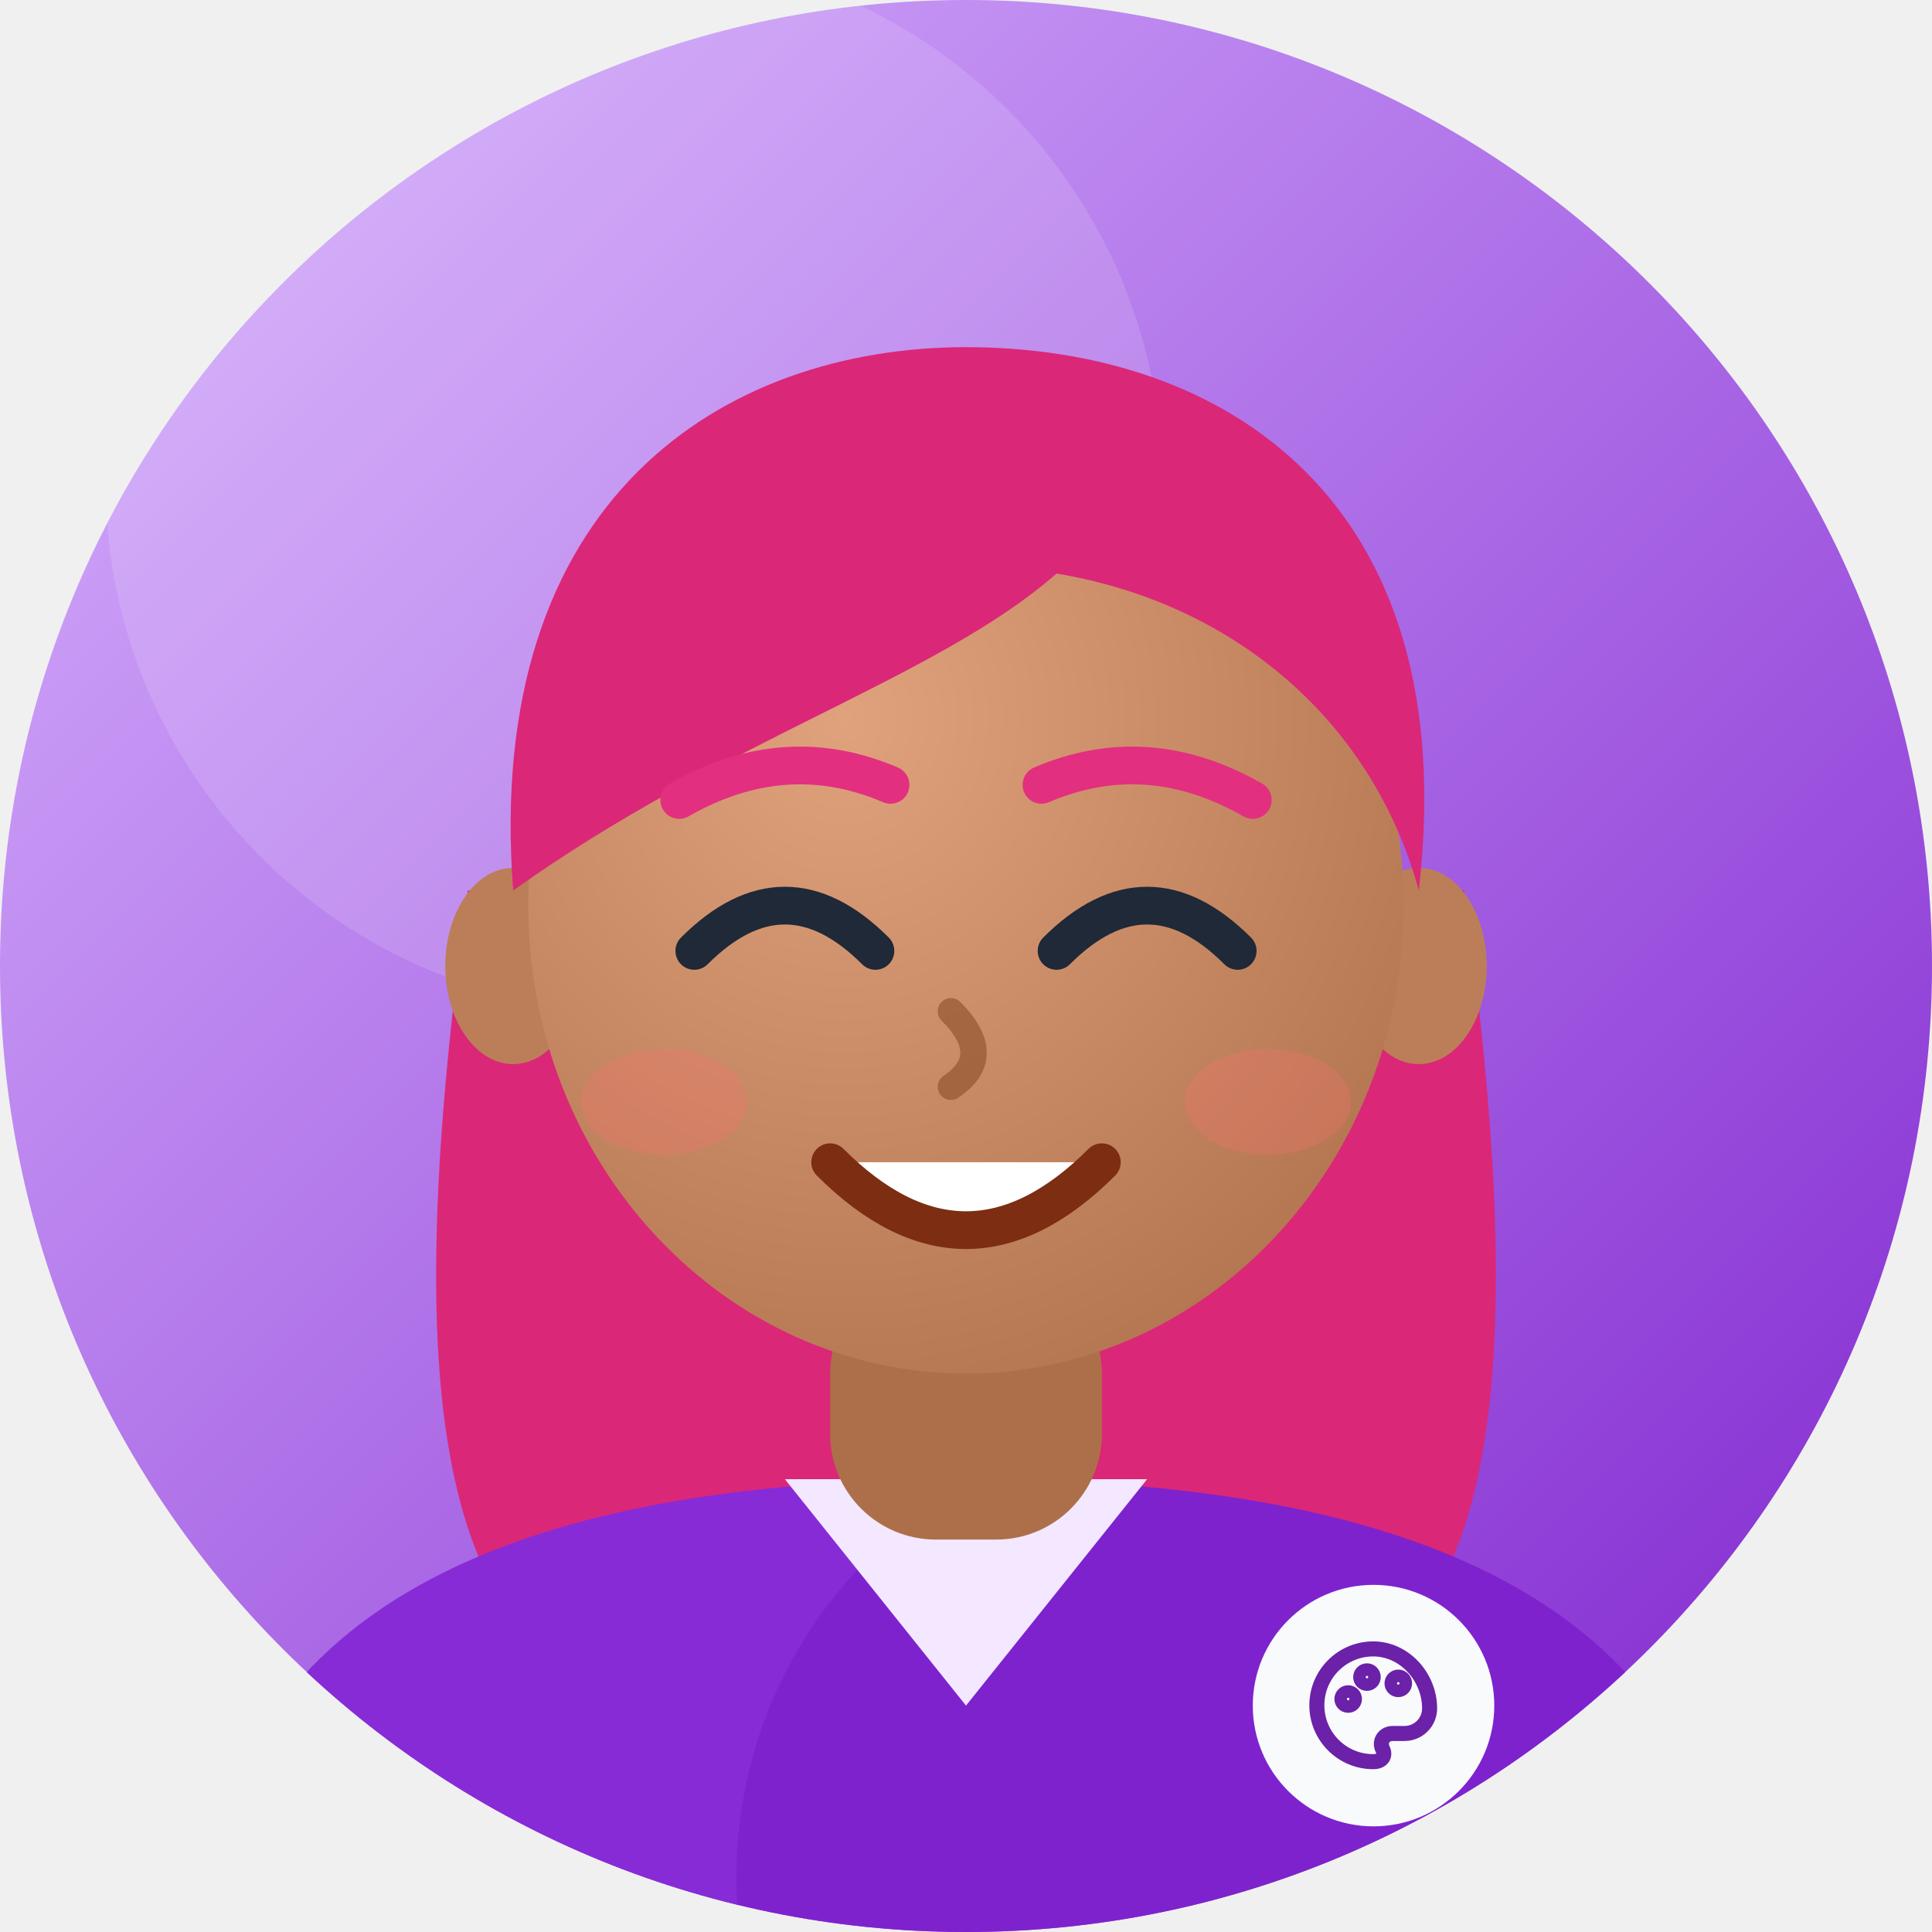
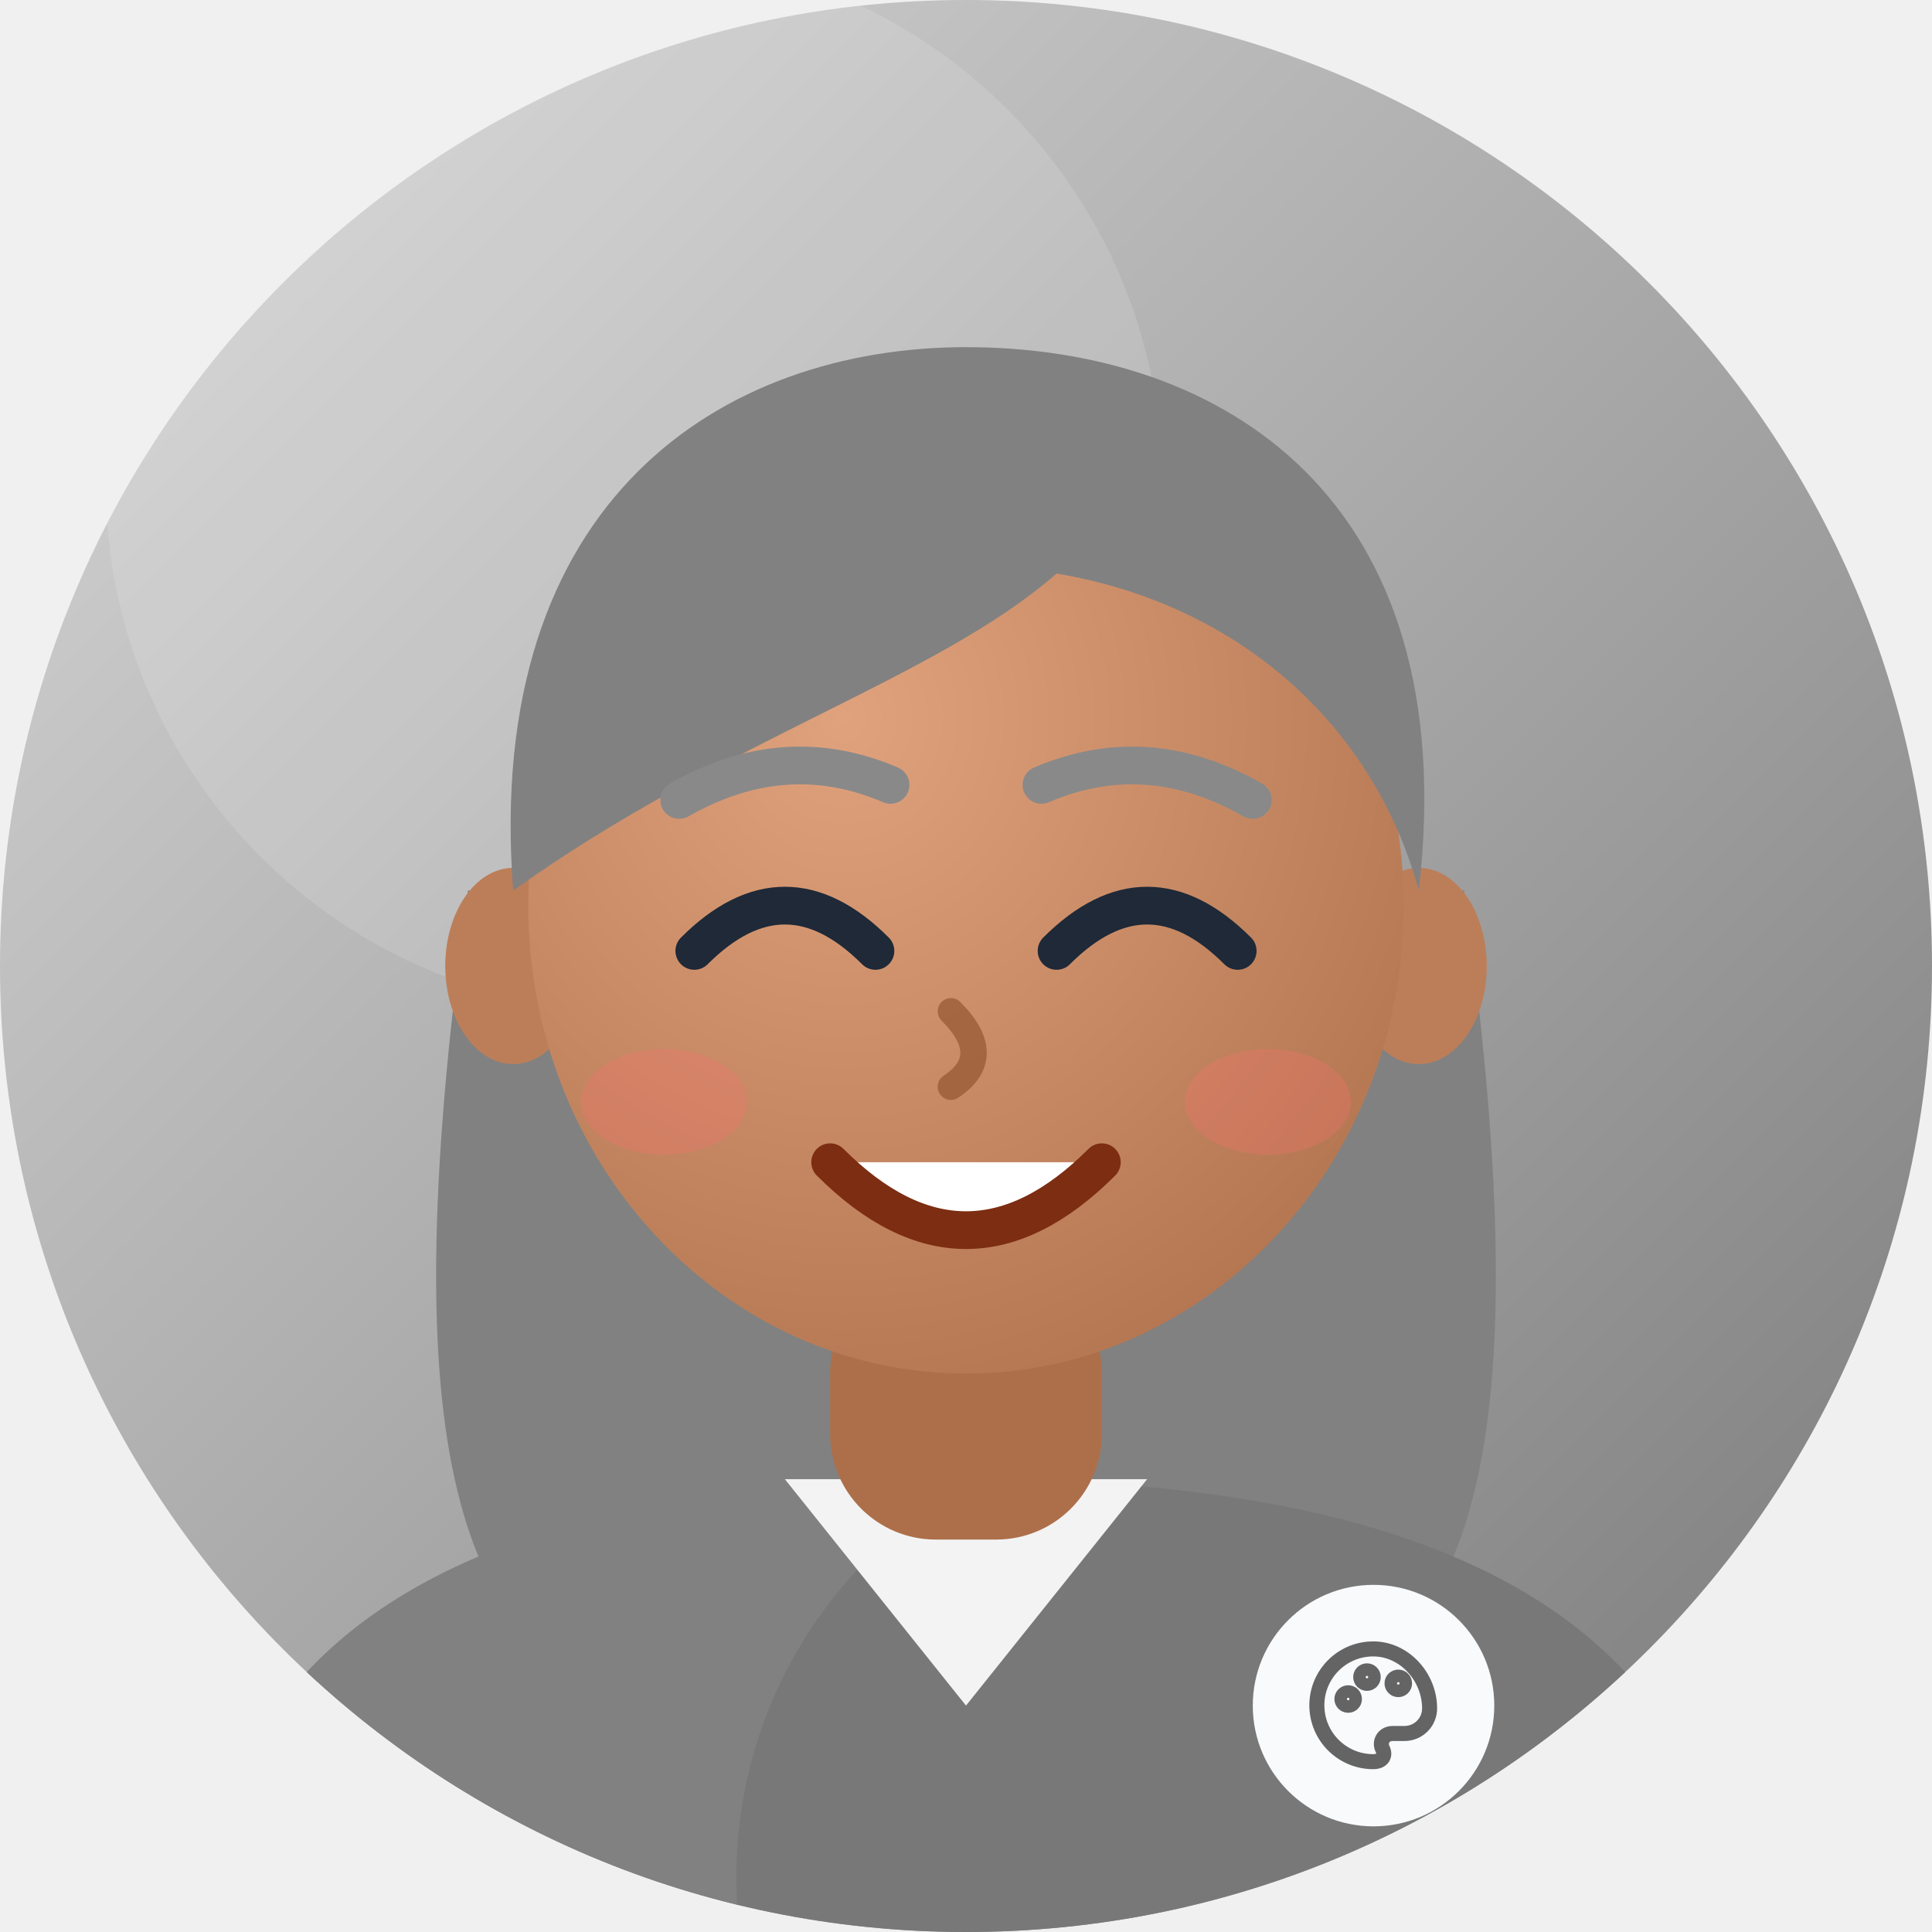
<svg xmlns="http://www.w3.org/2000/svg" viewBox="0 0 256 256" width="256" height="256" role="img" aria-label="art">
  <defs>
    <linearGradient id="g-art" x1="0" y1="0" x2="1" y2="1">
-       <stop offset="0" stop-color="#d8b4fe" />
-       <stop offset="1" stop-color="#7e22ce" />
+       <stop offset="0" stop-color="#d9d9d9" />
+       <stop offset="1" stop-color="#787878" />
    </linearGradient>
    <radialGradient id="f-art" cx=".36" cy=".3" r=".8">
      <stop offset="0" stop-color="#e0a27d" />
      <stop offset="1" stop-color="#b2744f" />
    </radialGradient>
    <clipPath id="c-art">
      <circle cx="128" cy="128" r="128" />
    </clipPath>
  </defs>
  <g clip-path="url(#c-art)">
    <rect width="256" height="256" fill="url(#g-art)" />
    <circle cx="84" cy="64" r="70" fill="#fff" opacity=".13" />
-     <path d="M62 118 C52 190 60 218 84 226 L172 226 C196 218 204 190 194 118 Z" fill="#db2777" />
-     <path d="M26 256 C30 214 66 196 128 196 C190 196 226 214 230 256 Z" fill="#7e22ce" />
-     <path d="M26 256 C30 214 66 196 128 196 C100 214 96 240 98 256 Z" fill="#9034e0" opacity=".5" />
-     <path d="M104 196 L128 226 L152 196 Z" fill="#f3e8ff" />
+     <path d="M62 118 C52 190 60 218 84 226 L172 226 C196 218 204 190 194 118 Z" fill="#818181" />
+     <path d="M26 256 C30 214 66 196 128 196 C190 196 226 214 230 256 Z" fill="#787878" />
+     <path d="M26 256 C30 214 66 196 128 196 C100 214 96 240 98 256 Z" fill="#8a8a8a" opacity=".5" />
+     <path d="M104 196 L128 226 L152 196 Z" fill="#f3f3f3" />
    <circle cx="182" cy="226" r="16" fill="#f8fafc" />
-     <g transform="translate(172 216) scale(.83)" fill="none" stroke="#6b21a8" stroke-width="2.4" stroke-linecap="round" stroke-linejoin="round">
+     <g transform="translate(172 216) scale(.83)" fill="none" stroke="#646464" stroke-width="2.4" stroke-linecap="round" stroke-linejoin="round">
      <path d="M12 3a9 9 0 100 18c1.5 0 2-1 1.5-2-.6-1.2.2-2.5 1.6-2.5H17a4 4 0 004-4c0-5-4-9.5-9-9.5z" />
      <circle cx="8" cy="11" r="1" />
      <circle cx="11" cy="7.5" r="1" />
      <circle cx="16" cy="8.5" r="1" />
    </g>
    <rect x="110" y="168" width="36" height="36" rx="14" fill="#ad6f4a" />
    <ellipse cx="68" cy="128" rx="9" ry="13" fill="#bc7e59" />
    <ellipse cx="188" cy="128" rx="9" ry="13" fill="#bc7e59" />
    <ellipse cx="128" cy="120" rx="58" ry="62" fill="url(#f-art)" />
-     <path d="M68 118 C64 66 96 46 128 46 C162 46 194 66 188 118 C182 96 164 80 140 76 C124 90 96 98 68 118 Z" fill="#db2777" />
-     <g stroke="#e32f7f" stroke-width="5" stroke-linecap="round" fill="none">
+     <path d="M68 118 C64 66 96 46 128 46 C162 46 194 66 188 118 C182 96 164 80 140 76 C124 90 96 98 68 118 Z" fill="#818181" />
+     <g stroke="#898989" stroke-width="5" stroke-linecap="round" fill="none">
      <path d="M90 106 Q104 98 118 104" />
      <path d="M138 104 Q152 98 166 106" />
    </g>
    <path d="M92 126 Q104 114 116 126" stroke="#1f2937" stroke-width="5" fill="none" stroke-linecap="round" />
    <path d="M140 126 Q152 114 164 126" stroke="#1f2937" stroke-width="5" fill="none" stroke-linecap="round" />
    <ellipse cx="88" cy="146" rx="11" ry="7" fill="#f87171" opacity=".28" />
    <ellipse cx="168" cy="146" rx="11" ry="7" fill="#f87171" opacity=".28" />
    <path d="M126 134 Q132 140 126 144" stroke="#935530" stroke-width="3.5" fill="none" stroke-linecap="round" opacity=".7" />
    <path d="M110 154 Q128 172 146 154" stroke="#7c2d12" stroke-width="5" fill="#fff" stroke-linecap="round" stroke-linejoin="round" />
  </g>
</svg>
